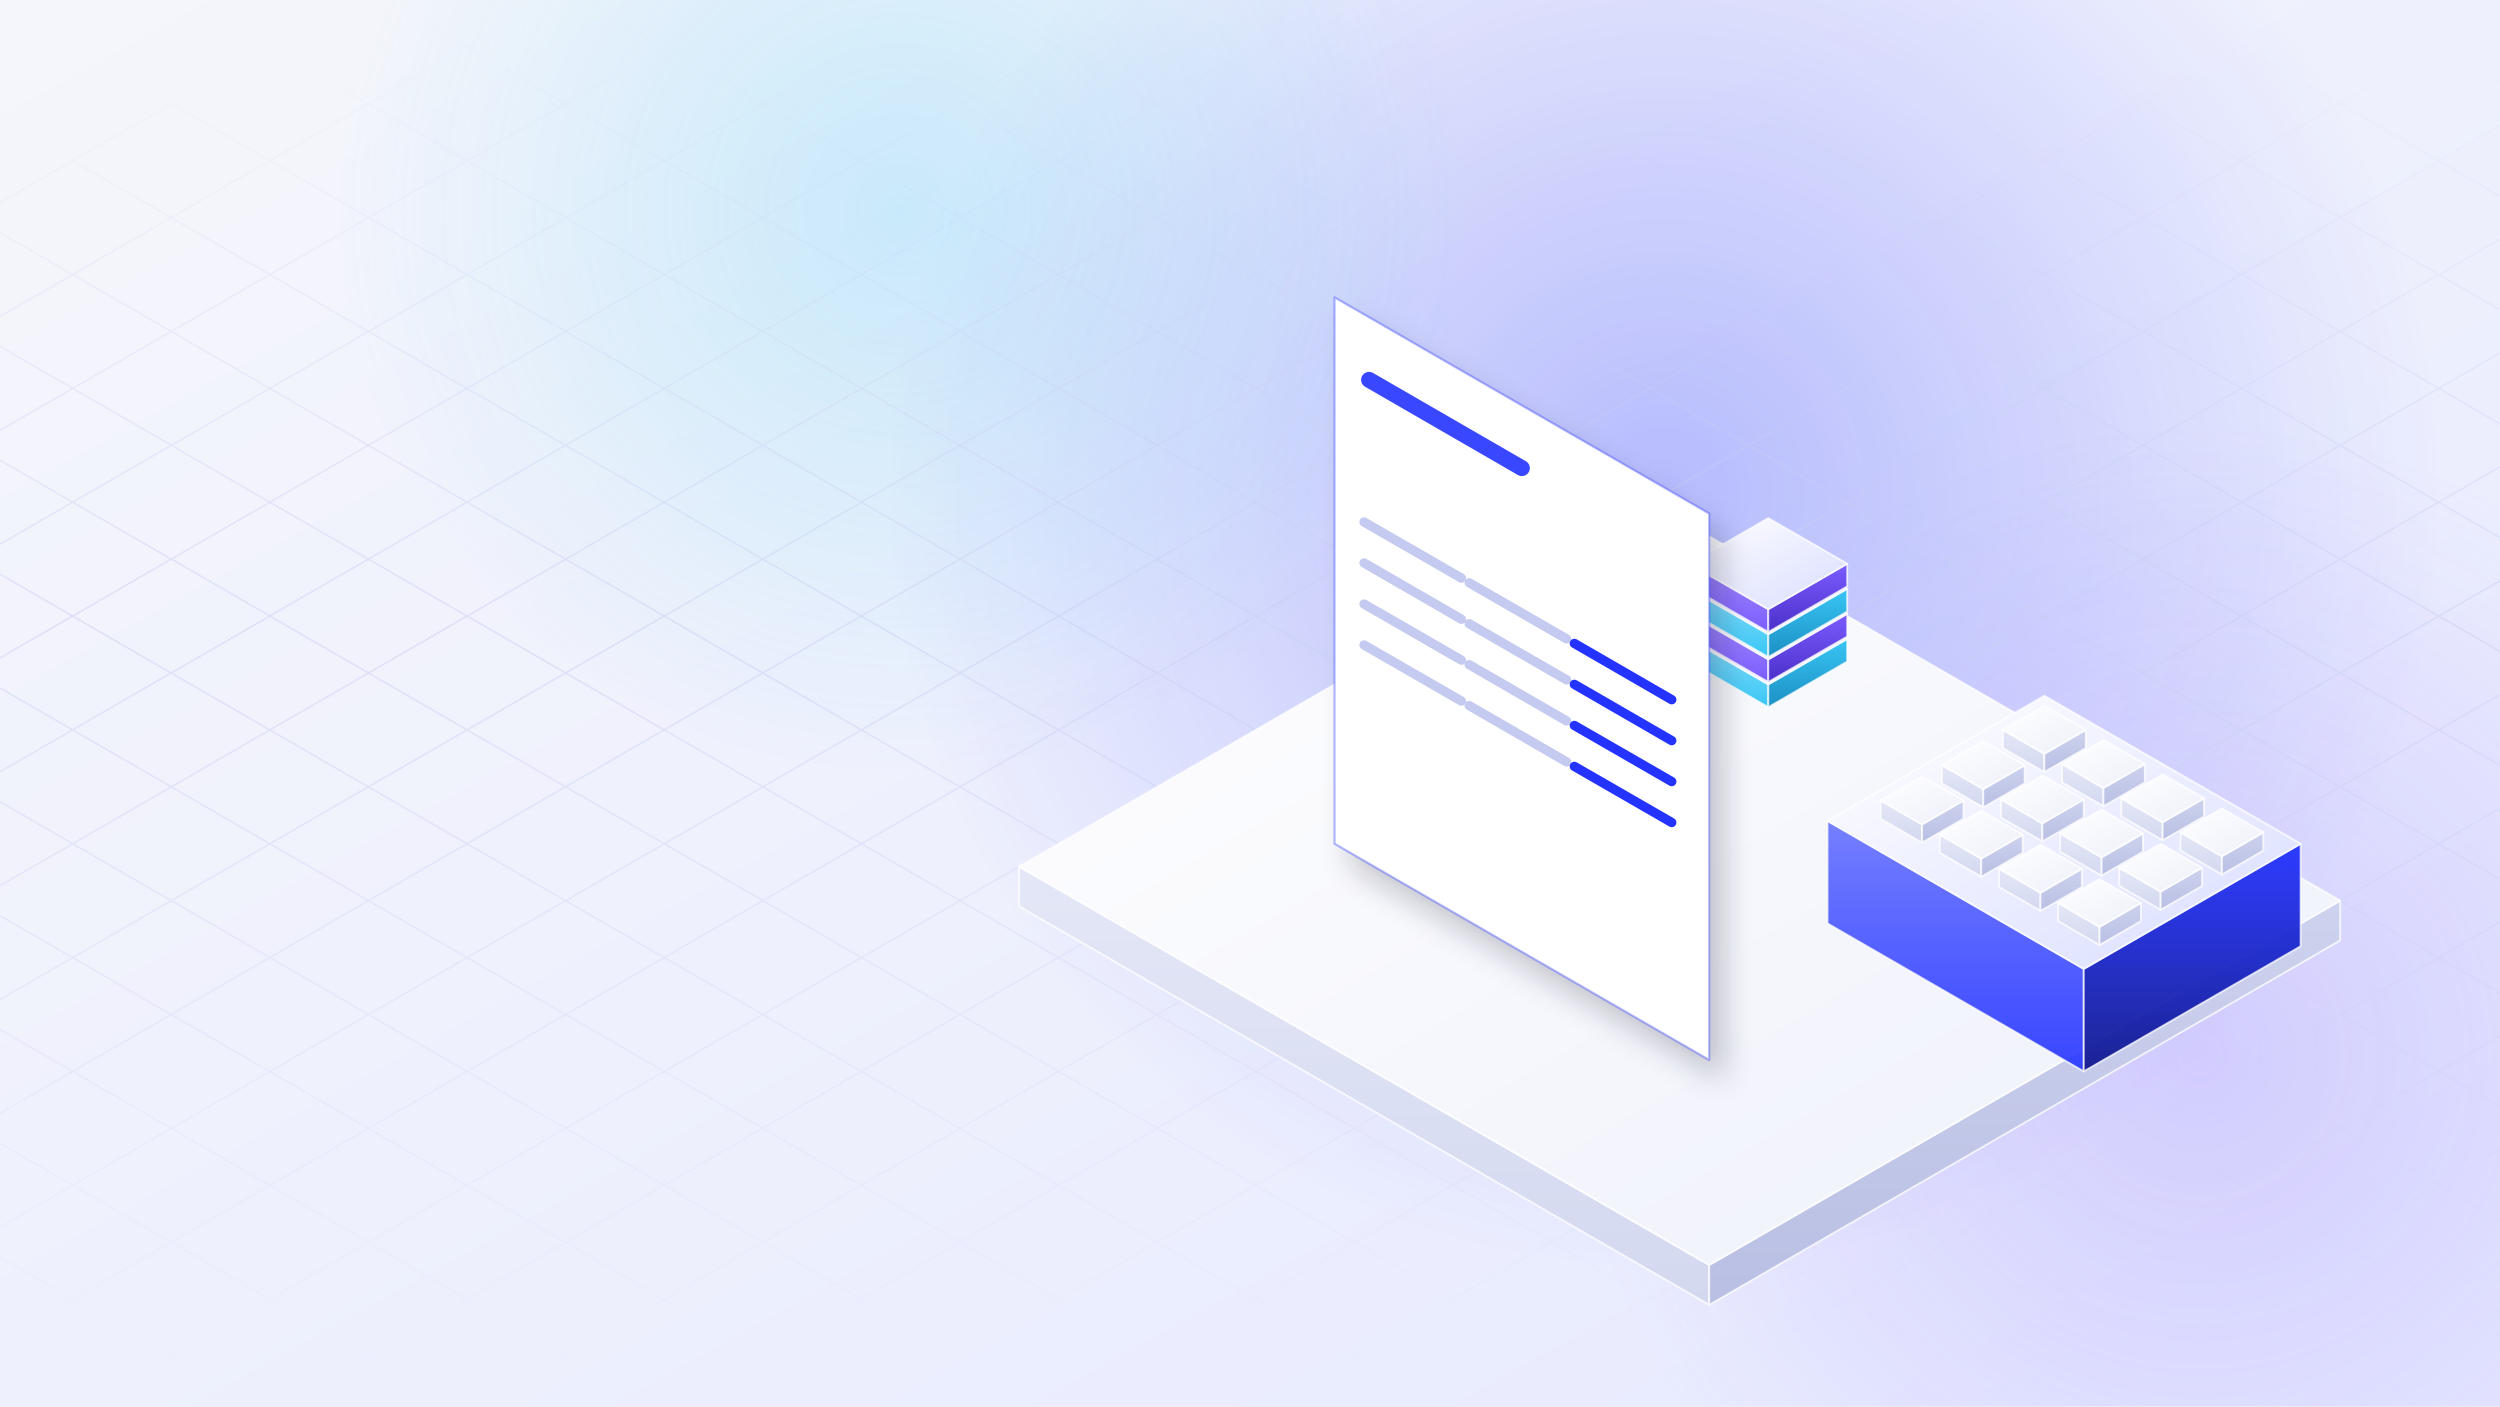
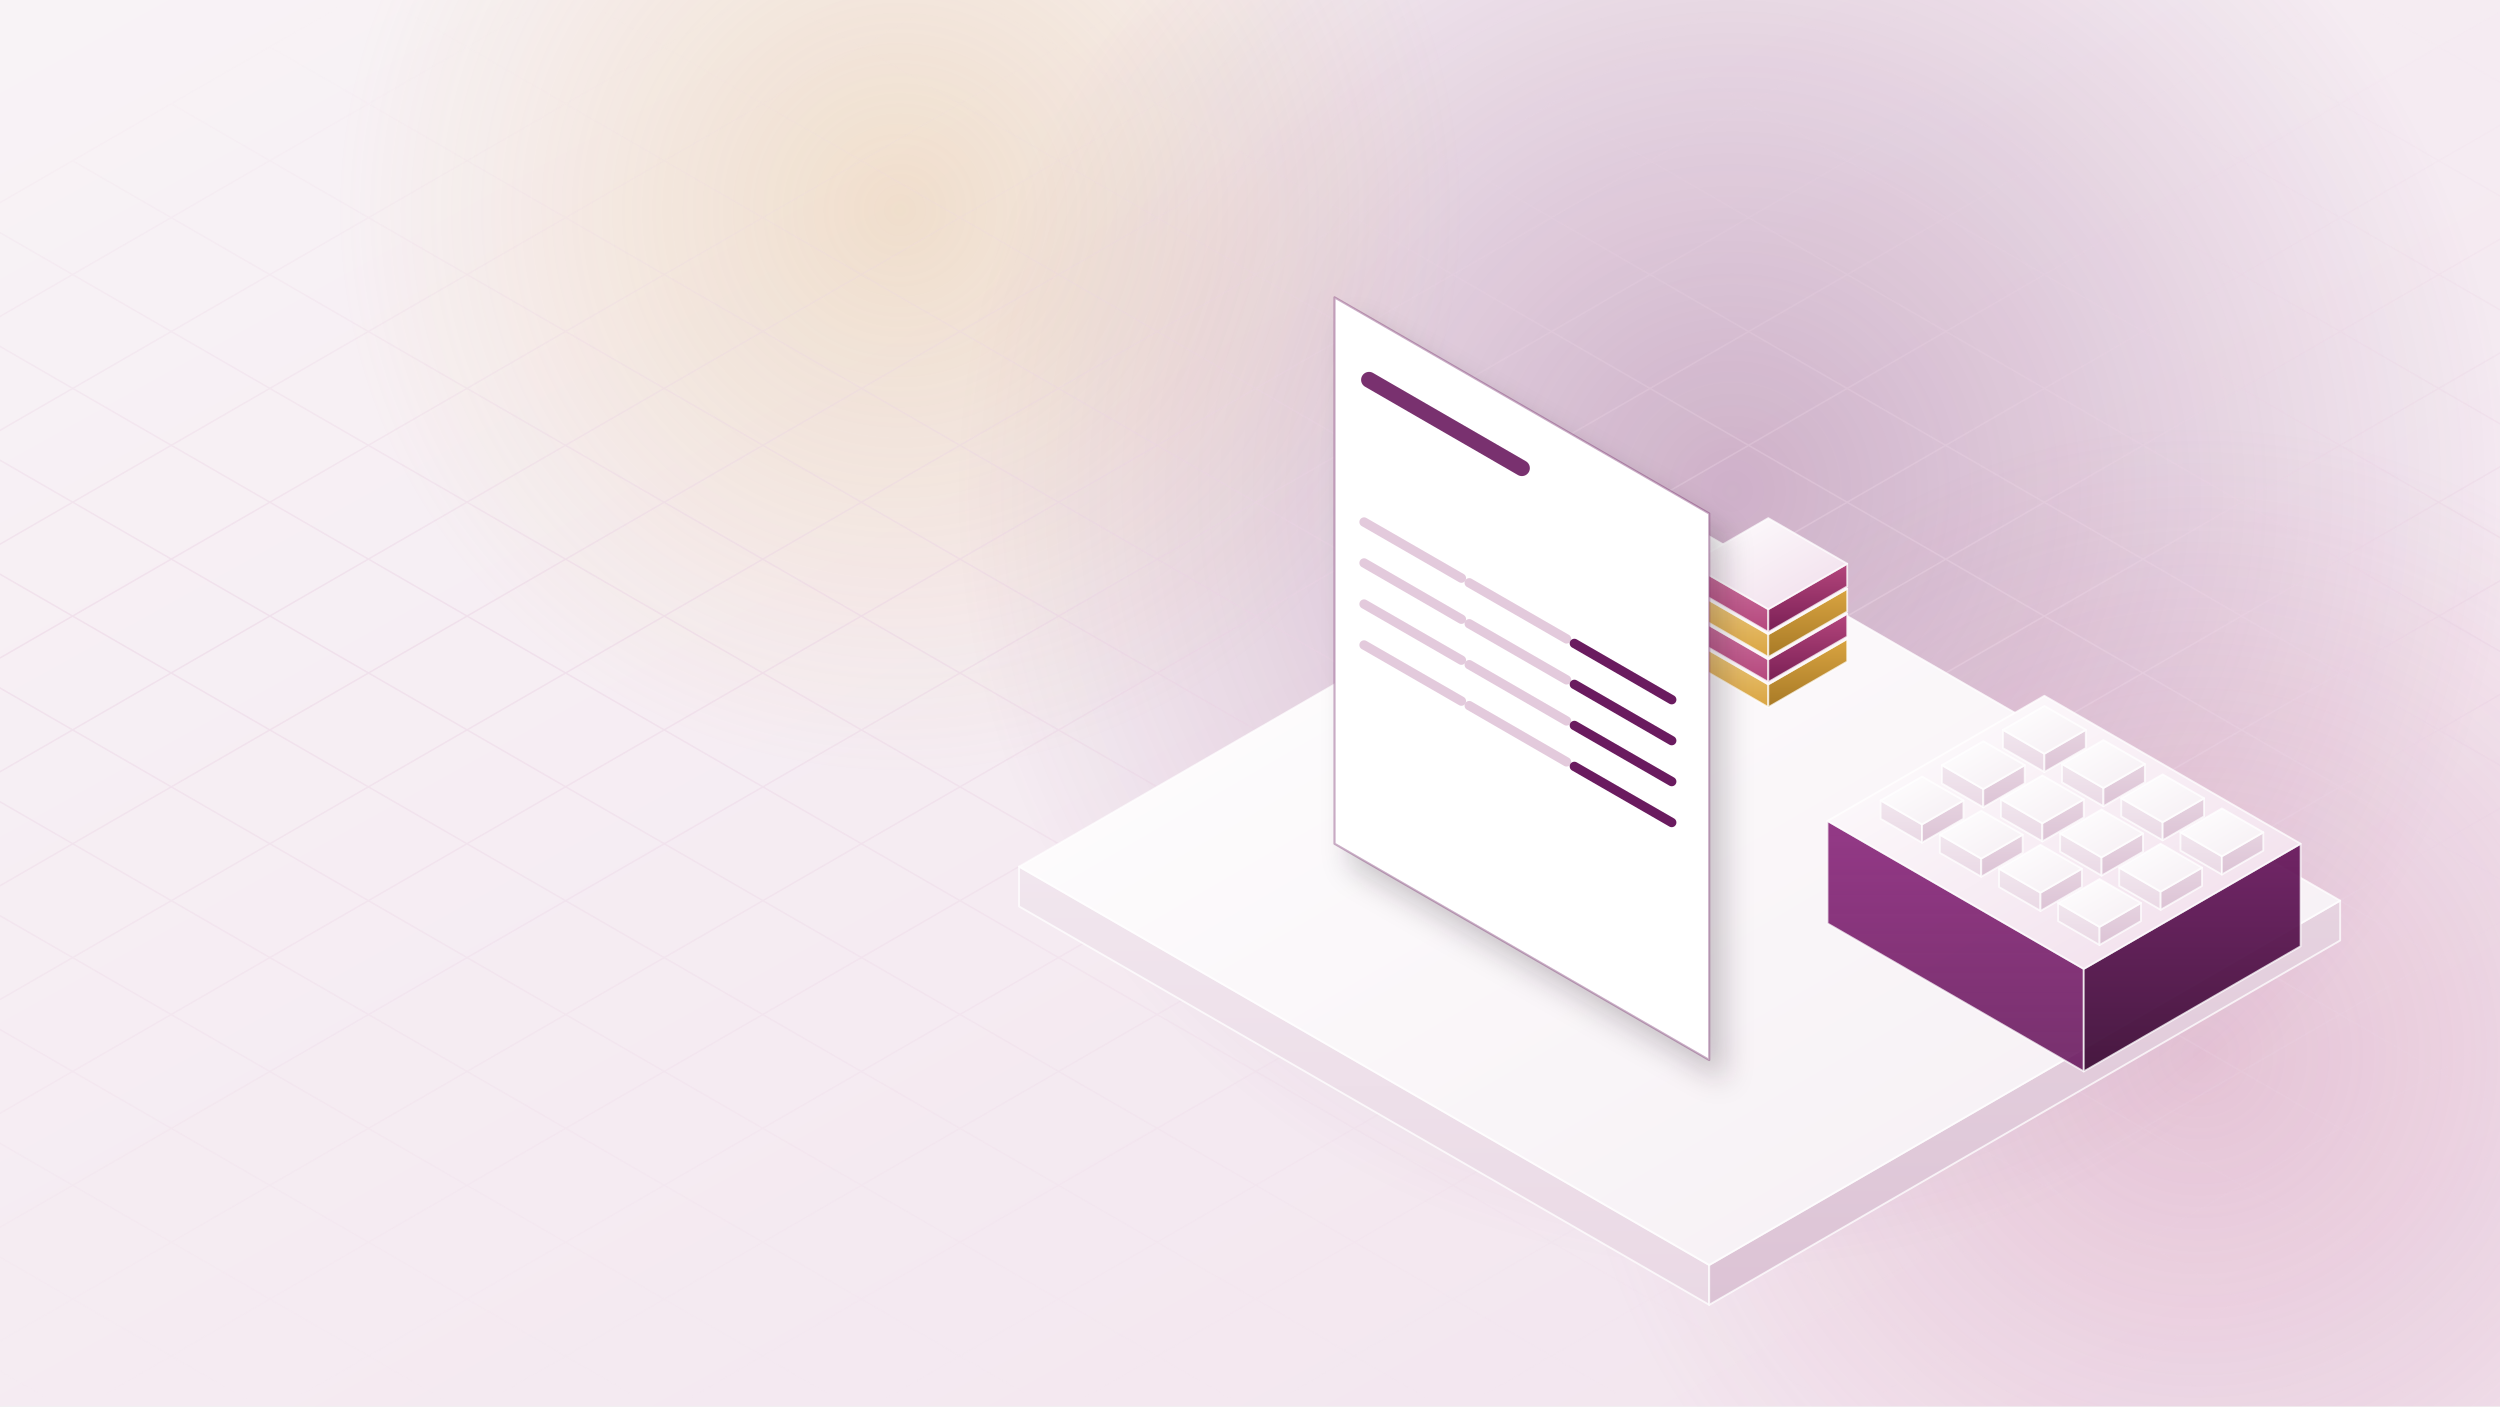
<svg xmlns="http://www.w3.org/2000/svg" viewBox="0 0 1600 900" preserveAspectRatio="xMidYMid slice">
  <defs>
    <linearGradient id="gBg" x1="0" y1="0" x2="1" y2="1">
-       <stop offset="0" stop-color="#F5F6FB" />
-       <stop offset="1" stop-color="#E7EAFF" />
+       <stop offset="0" stop-color="#F8F3F6" />
+       <stop offset="1" stop-color="#F2E4EE" />
    </linearGradient>
    <radialGradient id="gB1">
-       <stop offset="0" stop-color="#2433FF" stop-opacity="0.28" />
-       <stop offset="1" stop-color="#2433FF" stop-opacity="0" />
+       <stop offset="0" stop-color="#6A1B5F" stop-opacity="0.28" />
+       <stop offset="1" stop-color="#6A1B5F" stop-opacity="0" />
    </radialGradient>
    <radialGradient id="gB2">
-       <stop offset="0" stop-color="#7B5CFF" stop-opacity="0.22" />
-       <stop offset="1" stop-color="#7B5CFF" stop-opacity="0" />
+       <stop offset="0" stop-color="#B4467C" stop-opacity="0.22" />
+       <stop offset="1" stop-color="#B4467C" stop-opacity="0" />
    </radialGradient>
    <radialGradient id="gB3">
-       <stop offset="0" stop-color="#38C6F4" stop-opacity="0.22" />
-       <stop offset="1" stop-color="#38C6F4" stop-opacity="0" />
+       <stop offset="0" stop-color="#D9A441" stop-opacity="0.22" />
+       <stop offset="1" stop-color="#D9A441" stop-opacity="0" />
    </radialGradient>
    <radialGradient id="gGlow">
-       <stop offset="0" stop-color="#8D98FF" stop-opacity=".55" />
-       <stop offset="1" stop-color="#8D98FF" stop-opacity="0" />
+       <stop offset="0" stop-color="#C98AB9" stop-opacity=".55" />
+       <stop offset="1" stop-color="#C98AB9" stop-opacity="0" />
    </radialGradient>
    <linearGradient id="gTop" x1="0" y1="0" x2="1" y2="1">
      <stop offset="0" stop-color="#FFFFFF" />
-       <stop offset="1" stop-color="#D9DDFF" />
+       <stop offset="1" stop-color="#F0DCEA" />
    </linearGradient>
    <linearGradient id="gLeft" x1="0" y1="0" x2="0" y2="1">
-       <stop offset="0" stop-color="#6E79FF" stop-opacity=".95" />
-       <stop offset="1" stop-color="#2433FF" stop-opacity=".9" />
+       <stop offset="0" stop-color="#8E2F80" stop-opacity=".95" />
+       <stop offset="1" stop-color="#6A1B5F" stop-opacity=".9" />
    </linearGradient>
    <linearGradient id="gRight" x1="0" y1="0" x2="0" y2="1">
-       <stop offset="0" stop-color="#2433FF" stop-opacity=".95" />
-       <stop offset="1" stop-color="#121A8F" stop-opacity=".95" />
+       <stop offset="0" stop-color="#6A1B5F" stop-opacity=".95" />
+       <stop offset="1" stop-color="#3E0F38" stop-opacity=".95" />
    </linearGradient>
    <linearGradient id="gLeftV" x1="0" y1="0" x2="0" y2="1">
-       <stop offset="0" stop-color="#A58CFF" />
-       <stop offset="1" stop-color="#7B5CFF" />
+       <stop offset="0" stop-color="#D07AA4" />
+       <stop offset="1" stop-color="#B4467C" />
    </linearGradient>
    <linearGradient id="gRightV" x1="0" y1="0" x2="0" y2="1">
-       <stop offset="0" stop-color="#7B5CFF" />
-       <stop offset="1" stop-color="#4B2FC9" />
+       <stop offset="0" stop-color="#B4467C" />
+       <stop offset="1" stop-color="#7A1F55" />
    </linearGradient>
    <linearGradient id="gLeftC" x1="0" y1="0" x2="0" y2="1">
-       <stop offset="0" stop-color="#8BE0FF" />
-       <stop offset="1" stop-color="#38C6F4" />
+       <stop offset="0" stop-color="#F0CF86" />
+       <stop offset="1" stop-color="#D9A441" />
    </linearGradient>
    <linearGradient id="gRightC" x1="0" y1="0" x2="0" y2="1">
-       <stop offset="0" stop-color="#38C6F4" />
-       <stop offset="1" stop-color="#1C8FC4" />
+       <stop offset="0" stop-color="#D9A441" />
+       <stop offset="1" stop-color="#A87A26" />
    </linearGradient>
    <linearGradient id="gLeftR" x1="0" y1="0" x2="0" y2="1">
-       <stop offset="0" stop-color="#FF8A6A" />
-       <stop offset="1" stop-color="#E8401C" />
+       <stop offset="0" stop-color="#F0CF86" />
+       <stop offset="1" stop-color="#D9A441" />
    </linearGradient>
    <linearGradient id="gRightR" x1="0" y1="0" x2="0" y2="1">
-       <stop offset="0" stop-color="#E8401C" />
-       <stop offset="1" stop-color="#A82A0E" />
+       <stop offset="0" stop-color="#D9A441" />
+       <stop offset="1" stop-color="#A87A26" />
    </linearGradient>
    <linearGradient id="gTopW" x1="0" y1="0" x2="1" y2="1">
      <stop offset="0" stop-color="#FFFFFF" />
-       <stop offset="1" stop-color="#EEF0FA" />
+       <stop offset="1" stop-color="#F5EEF3" />
    </linearGradient>
    <linearGradient id="gLeftW" x1="0" y1="0" x2="0" y2="1">
-       <stop offset="0" stop-color="#E4E7F6" />
-       <stop offset="1" stop-color="#D3D8F0" />
+       <stop offset="0" stop-color="#F1E6EE" />
+       <stop offset="1" stop-color="#EAD9E5" />
    </linearGradient>
    <linearGradient id="gRightW" x1="0" y1="0" x2="0" y2="1">
-       <stop offset="0" stop-color="#CDD2EE" />
-       <stop offset="1" stop-color="#B9BFE3" />
+       <stop offset="0" stop-color="#E6D3E0" />
+       <stop offset="1" stop-color="#DCC3D5" />
    </linearGradient>
    <linearGradient id="gFade" x1="0" y1="0" x2="0" y2="1">
      <stop offset="0" stop-color="#fff" stop-opacity="0" />
      <stop offset=".45" stop-color="#fff" stop-opacity="1" />
      <stop offset="1" stop-color="#fff" stop-opacity="0" />
    </linearGradient>
    <mask id="mGrid">
      <rect width="100%" height="100%" fill="url(#gFade)" />
    </mask>
    <filter id="fSoft" x="-50%" y="-50%" width="200%" height="200%">
      <feGaussianBlur stdDeviation="9" />
    </filter>
  </defs>
  <defs>
    <radialGradient id="gNode0" cx=".35" cy=".3">
      <stop offset="0" stop-color="#fff" />
-       <stop offset=".35" stop-color="#2433FF" />
-       <stop offset="1" stop-color="#121A8F" />
+       <stop offset=".35" stop-color="#6A1B5F" />
+       <stop offset="1" stop-color="#3E0F38" />
    </radialGradient>
    <radialGradient id="gNode1" cx=".35" cy=".3">
      <stop offset="0" stop-color="#fff" />
-       <stop offset=".35" stop-color="#7B5CFF" />
-       <stop offset="1" stop-color="#4B2FC9" />
+       <stop offset=".35" stop-color="#B4467C" />
+       <stop offset="1" stop-color="#7A1F55" />
    </radialGradient>
    <radialGradient id="gNode2" cx=".35" cy=".3">
      <stop offset="0" stop-color="#fff" />
-       <stop offset=".35" stop-color="#38C6F4" />
-       <stop offset="1" stop-color="#1C8FC4" />
+       <stop offset=".35" stop-color="#D9A441" />
+       <stop offset="1" stop-color="#A87A26" />
    </radialGradient>
  </defs>
  <rect width="100%" height="100%" fill="url(#gBg)" />
-   <circle cx="1065.2" cy="315" r="495" fill="url(#gB1)" />
+   <circle cx="1108.6" cy="315" r="495" fill="url(#gB1)" />
  <circle cx="1408" cy="675" r="405" fill="url(#gB2)" />
  <circle cx="576" cy="135" r="360" fill="url(#gB3)" />
-   <g stroke="#C9CEF2" stroke-width="1" opacity="0.5" mask="url(#mGrid)">
+   <g stroke="#EAD2E3" stroke-width="1" opacity="0.5" mask="url(#mGrid)">
    <line x1="1056" y1="-480" x2="-710.7" y2="540" />
    <line x1="1056" y1="-480" x2="2822.7" y2="540" />
    <line x1="1119.1" y1="-443.6" x2="-647.6" y2="576.4" />
    <line x1="992.9" y1="-443.6" x2="2759.6" y2="576.4" />
    <line x1="1182.2" y1="-407.1" x2="-584.5" y2="612.9" />
    <line x1="929.8" y1="-407.1" x2="2696.5" y2="612.9" />
    <line x1="1245.3" y1="-370.7" x2="-521.4" y2="649.3" />
    <line x1="866.7" y1="-370.7" x2="2633.4" y2="649.3" />
    <line x1="1308.4" y1="-334.3" x2="-458.3" y2="685.7" />
    <line x1="803.6" y1="-334.3" x2="2570.3" y2="685.7" />
    <line x1="1371.5" y1="-297.9" x2="-395.2" y2="722.1" />
    <line x1="740.5" y1="-297.9" x2="2507.2" y2="722.1" />
    <line x1="1434.6" y1="-261.4" x2="-332.1" y2="758.6" />
    <line x1="677.4" y1="-261.4" x2="2444.1" y2="758.6" />
    <line x1="1497.7" y1="-225" x2="-269" y2="795" />
    <line x1="614.3" y1="-225" x2="2381" y2="795" />
    <line x1="1560.8" y1="-188.6" x2="-205.9" y2="831.4" />
    <line x1="551.2" y1="-188.6" x2="2317.9" y2="831.4" />
    <line x1="1623.9" y1="-152.1" x2="-142.8" y2="867.9" />
    <line x1="488.1" y1="-152.1" x2="2254.8" y2="867.9" />
    <line x1="1687" y1="-115.7" x2="-79.7" y2="904.3" />
    <line x1="425" y1="-115.7" x2="2191.7" y2="904.3" />
    <line x1="1750.1" y1="-79.3" x2="-16.6" y2="940.7" />
    <line x1="361.9" y1="-79.3" x2="2128.6" y2="940.7" />
    <line x1="1813.2" y1="-42.9" x2="46.5" y2="977.1" />
    <line x1="298.8" y1="-42.9" x2="2065.5" y2="977.1" />
    <line x1="1876.2" y1="-6.4" x2="109.6" y2="1013.6" />
    <line x1="235.8" y1="-6.4" x2="2002.4" y2="1013.6" />
    <line x1="1939.3" y1="30" x2="172.7" y2="1050" />
    <line x1="172.7" y1="30" x2="1939.3" y2="1050" />
    <line x1="2002.4" y1="66.4" x2="235.8" y2="1086.4" />
    <line x1="109.6" y1="66.4" x2="1876.2" y2="1086.4" />
    <line x1="2065.5" y1="102.9" x2="298.8" y2="1122.9" />
    <line x1="46.5" y1="102.9" x2="1813.2" y2="1122.9" />
    <line x1="2128.6" y1="139.3" x2="361.9" y2="1159.3" />
    <line x1="-16.6" y1="139.3" x2="1750.1" y2="1159.3" />
    <line x1="2191.7" y1="175.7" x2="425" y2="1195.7" />
    <line x1="-79.7" y1="175.7" x2="1687" y2="1195.7" />
    <line x1="2254.8" y1="212.1" x2="488.1" y2="1232.1" />
    <line x1="-142.8" y1="212.1" x2="1623.9" y2="1232.1" />
    <line x1="2317.9" y1="248.6" x2="551.2" y2="1268.6" />
    <line x1="-205.9" y1="248.6" x2="1560.8" y2="1268.6" />
    <line x1="2381" y1="285" x2="614.3" y2="1305" />
    <line x1="-269" y1="285" x2="1497.7" y2="1305" />
    <line x1="2444.1" y1="321.4" x2="677.4" y2="1341.4" />
    <line x1="-332.1" y1="321.4" x2="1434.6" y2="1341.4" />
    <line x1="2507.2" y1="357.9" x2="740.5" y2="1377.9" />
    <line x1="-395.2" y1="357.9" x2="1371.5" y2="1377.9" />
    <line x1="2570.3" y1="394.3" x2="803.6" y2="1414.3" />
    <line x1="-458.3" y1="394.3" x2="1308.4" y2="1414.3" />
    <line x1="2633.4" y1="430.7" x2="866.7" y2="1450.7" />
    <line x1="-521.4" y1="430.7" x2="1245.3" y2="1450.7" />
    <line x1="2696.5" y1="467.1" x2="929.8" y2="1487.1" />
    <line x1="-584.5" y1="467.1" x2="1182.2" y2="1487.1" />
    <line x1="2759.6" y1="503.6" x2="992.9" y2="1523.6" />
    <line x1="-647.6" y1="503.6" x2="1119.1" y2="1523.6" />
    <line x1="2822.7" y1="540" x2="1056" y2="1560" />
    <line x1="-710.7" y1="540" x2="1056" y2="1560" />
  </g>
  <g>
    <polygon points="652.2,580.1 1093.9,835.1 1093.9,809.6 652.2,554.6" fill="url(#gLeftW)" stroke="rgba(255,255,255,.75)" stroke-width="1.2" stroke-linejoin="round" />
    <polygon points="1497.7,601.9 1093.9,835.1 1093.9,809.6 1497.7,576.4" fill="url(#gRightW)" stroke="rgba(255,255,255,.75)" stroke-width="1.2" stroke-linejoin="round" />
    <polygon points="1056,321.4 1497.7,576.4 1093.9,809.6 652.2,554.6" fill="url(#gTopW)" stroke="rgba(255,255,255,.75)" stroke-width="1.2" stroke-linejoin="round" />
  </g>
  <g>
    <polygon points="1169.6,591 1333.6,685.7 1333.6,620.1 1169.6,525.4" fill="url(#gLeft)" stroke="rgba(255,255,255,.75)" stroke-width="1.2" stroke-linejoin="round" />
    <polygon points="1472.4,605.6 1333.6,685.7 1333.6,620.1 1472.4,540" fill="url(#gRight)" stroke="rgba(255,255,255,.75)" stroke-width="1.2" stroke-linejoin="round" />
    <polygon points="1308.4,445.3 1472.4,540 1333.6,620.1 1169.6,525.4" fill="url(#gTop)" stroke="rgba(255,255,255,.75)" stroke-width="1.2" stroke-linejoin="round" />
  </g>
  <g>
    <polygon points="992.9,401.6 1043.4,430.7 1043.4,416.1 992.9,387" fill="url(#gLeftC)" stroke="rgba(255,255,255,.75)" stroke-width="1.2" stroke-linejoin="round" />
    <polygon points="1093.9,401.6 1043.4,430.7 1043.4,416.1 1093.9,387" fill="url(#gRightC)" stroke="rgba(255,255,255,.75)" stroke-width="1.2" stroke-linejoin="round" />
    <polygon points="1043.4,357.9 1093.9,387 1043.4,416.1 992.9,387" fill="url(#gTop)" stroke="rgba(255,255,255,.75)" stroke-width="1.2" stroke-linejoin="round" />
  </g>
  <g>
    <polygon points="992.9,385.5 1043.4,414.7 1043.4,400.1 992.9,371" fill="url(#gLeftV)" stroke="rgba(255,255,255,.75)" stroke-width="1.2" stroke-linejoin="round" />
    <polygon points="1093.9,385.5 1043.4,414.7 1043.4,400.1 1093.9,371" fill="url(#gRightV)" stroke="rgba(255,255,255,.75)" stroke-width="1.2" stroke-linejoin="round" />
    <polygon points="1043.4,341.8 1093.9,371 1043.4,400.1 992.9,371" fill="url(#gTop)" stroke="rgba(255,255,255,.75)" stroke-width="1.2" stroke-linejoin="round" />
  </g>
  <g>
    <polygon points="992.9,369.5 1043.4,398.7 1043.4,384.1 992.9,354.9" fill="url(#gLeftC)" stroke="rgba(255,255,255,.75)" stroke-width="1.2" stroke-linejoin="round" />
    <polygon points="1093.9,369.5 1043.4,398.7 1043.4,384.1 1093.9,354.9" fill="url(#gRightC)" stroke="rgba(255,255,255,.75)" stroke-width="1.2" stroke-linejoin="round" />
    <polygon points="1043.4,325.8 1093.9,354.9 1043.4,384.1 992.9,354.9" fill="url(#gTop)" stroke="rgba(255,255,255,.75)" stroke-width="1.2" stroke-linejoin="round" />
  </g>
  <g>
    <polygon points="1081.2,423.4 1131.7,452.6 1131.7,438 1081.2,408.9" fill="url(#gLeftC)" stroke="rgba(255,255,255,.75)" stroke-width="1.2" stroke-linejoin="round" />
    <polygon points="1182.2,423.4 1131.7,452.6 1131.7,438 1182.2,408.9" fill="url(#gRightC)" stroke="rgba(255,255,255,.75)" stroke-width="1.2" stroke-linejoin="round" />
    <polygon points="1131.7,379.7 1182.2,408.9 1131.7,438 1081.2,408.9" fill="url(#gTop)" stroke="rgba(255,255,255,.75)" stroke-width="1.2" stroke-linejoin="round" />
  </g>
  <g>
    <polygon points="1081.2,407.4 1131.7,436.5 1131.7,422 1081.2,392.8" fill="url(#gLeftV)" stroke="rgba(255,255,255,.75)" stroke-width="1.2" stroke-linejoin="round" />
    <polygon points="1182.2,407.4 1131.7,436.5 1131.7,422 1182.2,392.8" fill="url(#gRightV)" stroke="rgba(255,255,255,.75)" stroke-width="1.2" stroke-linejoin="round" />
    <polygon points="1131.7,363.7 1182.2,392.8 1131.7,422 1081.2,392.8" fill="url(#gTop)" stroke="rgba(255,255,255,.75)" stroke-width="1.2" stroke-linejoin="round" />
  </g>
  <g>
    <polygon points="1081.2,391.4 1131.7,420.5 1131.7,405.9 1081.2,376.8" fill="url(#gLeftC)" stroke="rgba(255,255,255,.75)" stroke-width="1.2" stroke-linejoin="round" />
    <polygon points="1182.2,391.4 1131.7,420.5 1131.7,405.9 1182.2,376.8" fill="url(#gRightC)" stroke="rgba(255,255,255,.75)" stroke-width="1.2" stroke-linejoin="round" />
    <polygon points="1131.7,347.7 1182.2,376.8 1131.7,405.9 1081.2,376.8" fill="url(#gTop)" stroke="rgba(255,255,255,.75)" stroke-width="1.2" stroke-linejoin="round" />
  </g>
  <g>
    <polygon points="1081.2,375.3 1131.7,404.5 1131.7,389.9 1081.2,360.8" fill="url(#gLeftV)" stroke="rgba(255,255,255,.75)" stroke-width="1.2" stroke-linejoin="round" />
    <polygon points="1182.2,375.3 1131.7,404.5 1131.7,389.9 1182.2,360.8" fill="url(#gRightV)" stroke="rgba(255,255,255,.75)" stroke-width="1.2" stroke-linejoin="round" />
    <polygon points="1131.7,331.6 1182.2,360.8 1131.7,389.9 1081.2,360.8" fill="url(#gTop)" stroke="rgba(255,255,255,.75)" stroke-width="1.2" stroke-linejoin="round" />
  </g>
  <g>
    <polygon points="910.9,434.4 961.4,463.5 961.4,448.9 910.9,419.8" fill="url(#gLeftC)" stroke="rgba(255,255,255,.75)" stroke-width="1.2" stroke-linejoin="round" />
    <polygon points="1011.8,434.4 961.4,463.5 961.4,448.9 1011.8,419.8" fill="url(#gRightC)" stroke="rgba(255,255,255,.75)" stroke-width="1.2" stroke-linejoin="round" />
    <polygon points="961.4,390.6 1011.8,419.8 961.4,448.9 910.9,419.8" fill="url(#gTop)" stroke="rgba(255,255,255,.75)" stroke-width="1.2" stroke-linejoin="round" />
  </g>
  <g>
    <polygon points="910.9,418.3 961.4,447.5 961.4,432.9 910.9,403.8" fill="url(#gLeftV)" stroke="rgba(255,255,255,.75)" stroke-width="1.2" stroke-linejoin="round" />
    <polygon points="1011.8,418.3 961.4,447.5 961.4,432.9 1011.8,403.8" fill="url(#gRightV)" stroke="rgba(255,255,255,.75)" stroke-width="1.2" stroke-linejoin="round" />
    <polygon points="961.4,374.6 1011.8,403.8 961.4,432.9 910.9,403.8" fill="url(#gTop)" stroke="rgba(255,255,255,.75)" stroke-width="1.2" stroke-linejoin="round" />
  </g>
  <g>
    <polygon points="910.9,402.3 961.4,431.4 961.4,416.9 910.9,387.7" fill="url(#gLeftC)" stroke="rgba(255,255,255,.75)" stroke-width="1.2" stroke-linejoin="round" />
    <polygon points="1011.8,402.3 961.4,431.4 961.4,416.9 1011.8,387.7" fill="url(#gRightC)" stroke="rgba(255,255,255,.75)" stroke-width="1.2" stroke-linejoin="round" />
    <polygon points="961.4,358.6 1011.8,387.7 961.4,416.9 910.9,387.7" fill="url(#gTop)" stroke="rgba(255,255,255,.75)" stroke-width="1.2" stroke-linejoin="round" />
  </g>
  <g>
    <polygon points="910.9,386.3 961.4,415.4 961.4,400.8 910.9,371.7" fill="url(#gLeftV)" stroke="rgba(255,255,255,.75)" stroke-width="1.2" stroke-linejoin="round" />
    <polygon points="1011.8,386.3 961.4,415.4 961.4,400.8 1011.8,371.7" fill="url(#gRightV)" stroke="rgba(255,255,255,.75)" stroke-width="1.2" stroke-linejoin="round" />
    <polygon points="961.4,342.6 1011.8,371.7 961.4,400.8 910.9,371.7" fill="url(#gTop)" stroke="rgba(255,255,255,.75)" stroke-width="1.2" stroke-linejoin="round" />
  </g>
  <g>
    <polygon points="910.9,370.2 961.4,399.4 961.4,384.8 910.9,355.7" fill="url(#gLeftC)" stroke="rgba(255,255,255,.75)" stroke-width="1.2" stroke-linejoin="round" />
    <polygon points="1011.8,370.2 961.4,399.4 961.4,384.8 1011.8,355.7" fill="url(#gRightC)" stroke="rgba(255,255,255,.75)" stroke-width="1.2" stroke-linejoin="round" />
    <polygon points="961.4,326.5 1011.8,355.7 961.4,384.8 910.9,355.7" fill="url(#gTop)" stroke="rgba(255,255,255,.75)" stroke-width="1.2" stroke-linejoin="round" />
  </g>
  <g>
-     <polygon points="854.1,540 1093.9,678.4 1093.9,328.7 854.1,190.3" fill="#0A0E2A" opacity=".22" transform="translate(10,14)" filter="url(#fSoft)" />
-     <polygon points="854.1,540 1093.9,678.4 1093.9,328.7 854.1,190.3" fill="#FFFFFF" stroke="rgba(36,51,255,.35)" stroke-width="1.4" stroke-linejoin="round" />
-     <line x1="876.2" y1="243.1" x2="974" y2="299.6" stroke="#2433FF" stroke-width="10.2" stroke-linecap="round" opacity=".9" />
-     <line x1="873" y1="334.1" x2="935.3" y2="370" stroke="#C5CAF0" stroke-width="6" stroke-linecap="round" />
-     <line x1="940.3" y1="373" x2="1002.6" y2="408.9" stroke="#C5CAF0" stroke-width="6" stroke-linecap="round" />
-     <line x1="1007.6" y1="411.8" x2="1069.9" y2="447.8" stroke="#2433FF" stroke-width="6" stroke-linecap="round" />
-     <line x1="873" y1="360.3" x2="935.3" y2="396.3" stroke="#C5CAF0" stroke-width="6" stroke-linecap="round" />
-     <line x1="940.3" y1="399.2" x2="1002.6" y2="435.1" stroke="#C5CAF0" stroke-width="6" stroke-linecap="round" />
-     <line x1="1007.6" y1="438" x2="1069.9" y2="474" stroke="#2433FF" stroke-width="6" stroke-linecap="round" />
-     <line x1="873" y1="386.6" x2="935.3" y2="422.5" stroke="#C5CAF0" stroke-width="6" stroke-linecap="round" />
-     <line x1="940.3" y1="425.4" x2="1002.6" y2="461.4" stroke="#C5CAF0" stroke-width="6" stroke-linecap="round" />
-     <line x1="1007.6" y1="464.3" x2="1069.9" y2="500.2" stroke="#2433FF" stroke-width="6" stroke-linecap="round" />
-     <line x1="873" y1="412.8" x2="935.3" y2="448.7" stroke="#C5CAF0" stroke-width="6" stroke-linecap="round" />
-     <line x1="940.3" y1="451.6" x2="1002.6" y2="487.6" stroke="#C5CAF0" stroke-width="6" stroke-linecap="round" />
-     <line x1="1007.6" y1="490.5" x2="1069.9" y2="526.4" stroke="#2433FF" stroke-width="6" stroke-linecap="round" />
+     <polygon points="854.1,540 1093.9,678.4 1093.9,328.7 854.1,190.3" fill="#1E0A1C" opacity=".22" transform="translate(10,14)" filter="url(#fSoft)" />
+     <polygon points="854.1,540 1093.9,678.4 1093.9,328.7 854.1,190.3" fill="#FFFFFF" stroke="rgba(106,27,95,.35)" stroke-width="1.4" stroke-linejoin="round" />
+     <line x1="876.2" y1="243.1" x2="974" y2="299.6" stroke="#6A1B5F" stroke-width="10.2" stroke-linecap="round" opacity=".9" />
+     <line x1="873" y1="334.1" x2="935.3" y2="370" stroke="#E3CADC" stroke-width="6" stroke-linecap="round" />
+     <line x1="940.3" y1="373" x2="1002.6" y2="408.9" stroke="#E3CADC" stroke-width="6" stroke-linecap="round" />
+     <line x1="1007.6" y1="411.8" x2="1069.9" y2="447.8" stroke="#6A1B5F" stroke-width="6" stroke-linecap="round" />
+     <line x1="873" y1="360.3" x2="935.3" y2="396.3" stroke="#E3CADC" stroke-width="6" stroke-linecap="round" />
+     <line x1="940.3" y1="399.2" x2="1002.6" y2="435.1" stroke="#E3CADC" stroke-width="6" stroke-linecap="round" />
+     <line x1="1007.6" y1="438" x2="1069.9" y2="474" stroke="#6A1B5F" stroke-width="6" stroke-linecap="round" />
+     <line x1="873" y1="386.6" x2="935.3" y2="422.5" stroke="#E3CADC" stroke-width="6" stroke-linecap="round" />
+     <line x1="940.3" y1="425.4" x2="1002.6" y2="461.4" stroke="#E3CADC" stroke-width="6" stroke-linecap="round" />
+     <line x1="1007.6" y1="464.3" x2="1069.9" y2="500.2" stroke="#6A1B5F" stroke-width="6" stroke-linecap="round" />
+     <line x1="873" y1="412.8" x2="935.3" y2="448.7" stroke="#E3CADC" stroke-width="6" stroke-linecap="round" />
+     <line x1="940.3" y1="451.6" x2="1002.6" y2="487.6" stroke="#E3CADC" stroke-width="6" stroke-linecap="round" />
+     <line x1="1007.6" y1="490.5" x2="1069.9" y2="526.4" stroke="#6A1B5F" stroke-width="6" stroke-linecap="round" />
  </g>
  <g>
    <polygon points="1281.9,478.8 1308.4,494.1 1308.4,482.4 1281.9,467.1" fill="url(#gLeftW)" stroke="rgba(255,255,255,.75)" stroke-width="1.2" stroke-linejoin="round" />
    <polygon points="1334.9,478.8 1308.4,494.1 1308.4,482.4 1334.9,467.1" fill="url(#gRightW)" stroke="rgba(255,255,255,.75)" stroke-width="1.2" stroke-linejoin="round" />
    <polygon points="1308.4,451.8 1334.9,467.1 1308.4,482.4 1281.9,467.1" fill="url(#gTopW)" stroke="rgba(255,255,255,.75)" stroke-width="1.2" stroke-linejoin="round" />
  </g>
  <g>
    <polygon points="1319.7,500.7 1346.2,516 1346.2,504.3 1319.7,489" fill="url(#gLeftW)" stroke="rgba(255,255,255,.75)" stroke-width="1.2" stroke-linejoin="round" />
    <polygon points="1372.7,500.7 1346.2,516 1346.2,504.3 1372.7,489" fill="url(#gRightW)" stroke="rgba(255,255,255,.75)" stroke-width="1.2" stroke-linejoin="round" />
    <polygon points="1346.2,473.7 1372.7,489 1346.2,504.3 1319.7,489" fill="url(#gTopW)" stroke="rgba(255,255,255,.75)" stroke-width="1.2" stroke-linejoin="round" />
  </g>
  <g>
    <polygon points="1357.6,522.5 1384.1,537.8 1384.1,526.2 1357.6,510.9" fill="url(#gLeftW)" stroke="rgba(255,255,255,.75)" stroke-width="1.2" stroke-linejoin="round" />
    <polygon points="1410.6,522.5 1384.1,537.8 1384.1,526.2 1410.6,510.9" fill="url(#gRightW)" stroke="rgba(255,255,255,.75)" stroke-width="1.2" stroke-linejoin="round" />
    <polygon points="1384.1,495.6 1410.6,510.9 1384.1,526.2 1357.6,510.9" fill="url(#gTopW)" stroke="rgba(255,255,255,.75)" stroke-width="1.2" stroke-linejoin="round" />
  </g>
  <g>
    <polygon points="1395.5,544.4 1422,559.7 1422,548 1395.5,532.7" fill="url(#gLeftW)" stroke="rgba(255,255,255,.75)" stroke-width="1.2" stroke-linejoin="round" />
    <polygon points="1448.5,544.4 1422,559.7 1422,548 1448.5,532.7" fill="url(#gRightW)" stroke="rgba(255,255,255,.75)" stroke-width="1.2" stroke-linejoin="round" />
    <polygon points="1422,517.4 1448.5,532.7 1422,548 1395.5,532.7" fill="url(#gTopW)" stroke="rgba(255,255,255,.75)" stroke-width="1.2" stroke-linejoin="round" />
  </g>
  <g>
    <polygon points="1242.8,501.4 1269.3,516.7 1269.3,505 1242.8,489.7" fill="url(#gLeftW)" stroke="rgba(255,255,255,.75)" stroke-width="1.2" stroke-linejoin="round" />
    <polygon points="1295.8,501.4 1269.3,516.7 1269.3,505 1295.8,489.7" fill="url(#gRightW)" stroke="rgba(255,255,255,.75)" stroke-width="1.2" stroke-linejoin="round" />
    <polygon points="1269.3,474.4 1295.8,489.7 1269.3,505 1242.8,489.7" fill="url(#gTopW)" stroke="rgba(255,255,255,.75)" stroke-width="1.2" stroke-linejoin="round" />
  </g>
  <g>
    <polygon points="1280.6,523.2 1307.1,538.5 1307.1,526.9 1280.6,511.6" fill="url(#gLeftW)" stroke="rgba(255,255,255,.75)" stroke-width="1.2" stroke-linejoin="round" />
    <polygon points="1333.6,523.2 1307.1,538.5 1307.1,526.9 1333.6,511.6" fill="url(#gRightW)" stroke="rgba(255,255,255,.75)" stroke-width="1.2" stroke-linejoin="round" />
    <polygon points="1307.1,496.3 1333.6,511.6 1307.1,526.9 1280.6,511.6" fill="url(#gTopW)" stroke="rgba(255,255,255,.75)" stroke-width="1.2" stroke-linejoin="round" />
  </g>
  <g>
    <polygon points="1318.5,545.1 1345,560.4 1345,548.7 1318.5,533.4" fill="url(#gLeftW)" stroke="rgba(255,255,255,.75)" stroke-width="1.2" stroke-linejoin="round" />
    <polygon points="1371.5,545.1 1345,560.4 1345,548.7 1371.5,533.4" fill="url(#gRightW)" stroke="rgba(255,255,255,.75)" stroke-width="1.2" stroke-linejoin="round" />
    <polygon points="1345,518.1 1371.5,533.4 1345,548.7 1318.5,533.4" fill="url(#gTopW)" stroke="rgba(255,255,255,.75)" stroke-width="1.2" stroke-linejoin="round" />
  </g>
  <g>
    <polygon points="1356.3,567 1382.8,582.3 1382.8,570.6 1356.3,555.3" fill="url(#gLeftW)" stroke="rgba(255,255,255,.75)" stroke-width="1.2" stroke-linejoin="round" />
    <polygon points="1409.3,567 1382.8,582.3 1382.8,570.6 1409.3,555.3" fill="url(#gRightW)" stroke="rgba(255,255,255,.75)" stroke-width="1.2" stroke-linejoin="round" />
    <polygon points="1382.8,540 1409.3,555.3 1382.8,570.6 1356.3,555.3" fill="url(#gTopW)" stroke="rgba(255,255,255,.75)" stroke-width="1.2" stroke-linejoin="round" />
  </g>
  <g>
    <polygon points="1203.6,524 1230.1,539.3 1230.1,527.6 1203.6,512.3" fill="url(#gLeftW)" stroke="rgba(255,255,255,.75)" stroke-width="1.2" stroke-linejoin="round" />
    <polygon points="1256.6,524 1230.1,539.3 1230.1,527.6 1256.6,512.3" fill="url(#gRightW)" stroke="rgba(255,255,255,.75)" stroke-width="1.2" stroke-linejoin="round" />
    <polygon points="1230.1,497 1256.6,512.3 1230.1,527.6 1203.6,512.3" fill="url(#gTopW)" stroke="rgba(255,255,255,.75)" stroke-width="1.2" stroke-linejoin="round" />
  </g>
  <g>
    <polygon points="1241.5,545.8 1268,561.1 1268,549.5 1241.5,534.2" fill="url(#gLeftW)" stroke="rgba(255,255,255,.75)" stroke-width="1.2" stroke-linejoin="round" />
    <polygon points="1294.5,545.8 1268,561.1 1268,549.5 1294.5,534.2" fill="url(#gRightW)" stroke="rgba(255,255,255,.75)" stroke-width="1.2" stroke-linejoin="round" />
    <polygon points="1268,518.9 1294.5,534.2 1268,549.5 1241.5,534.2" fill="url(#gTopW)" stroke="rgba(255,255,255,.75)" stroke-width="1.2" stroke-linejoin="round" />
  </g>
  <g>
    <polygon points="1279.4,567.7 1305.9,583 1305.9,571.3 1279.4,556" fill="url(#gLeftW)" stroke="rgba(255,255,255,.75)" stroke-width="1.2" stroke-linejoin="round" />
    <polygon points="1332.4,567.7 1305.9,583 1305.9,571.3 1332.4,556" fill="url(#gRightW)" stroke="rgba(255,255,255,.75)" stroke-width="1.2" stroke-linejoin="round" />
    <polygon points="1305.9,540.7 1332.4,556 1305.9,571.3 1279.4,556" fill="url(#gTopW)" stroke="rgba(255,255,255,.75)" stroke-width="1.2" stroke-linejoin="round" />
  </g>
  <g>
    <polygon points="1317.2,589.5 1343.7,604.8 1343.7,593.2 1317.2,577.9" fill="url(#gLeftW)" stroke="rgba(255,255,255,.75)" stroke-width="1.2" stroke-linejoin="round" />
    <polygon points="1370.2,589.5 1343.7,604.8 1343.7,593.2 1370.2,577.9" fill="url(#gRightW)" stroke="rgba(255,255,255,.75)" stroke-width="1.2" stroke-linejoin="round" />
    <polygon points="1343.7,562.6 1370.2,577.9 1343.7,593.2 1317.2,577.9" fill="url(#gTopW)" stroke="rgba(255,255,255,.75)" stroke-width="1.2" stroke-linejoin="round" />
  </g>
</svg>
